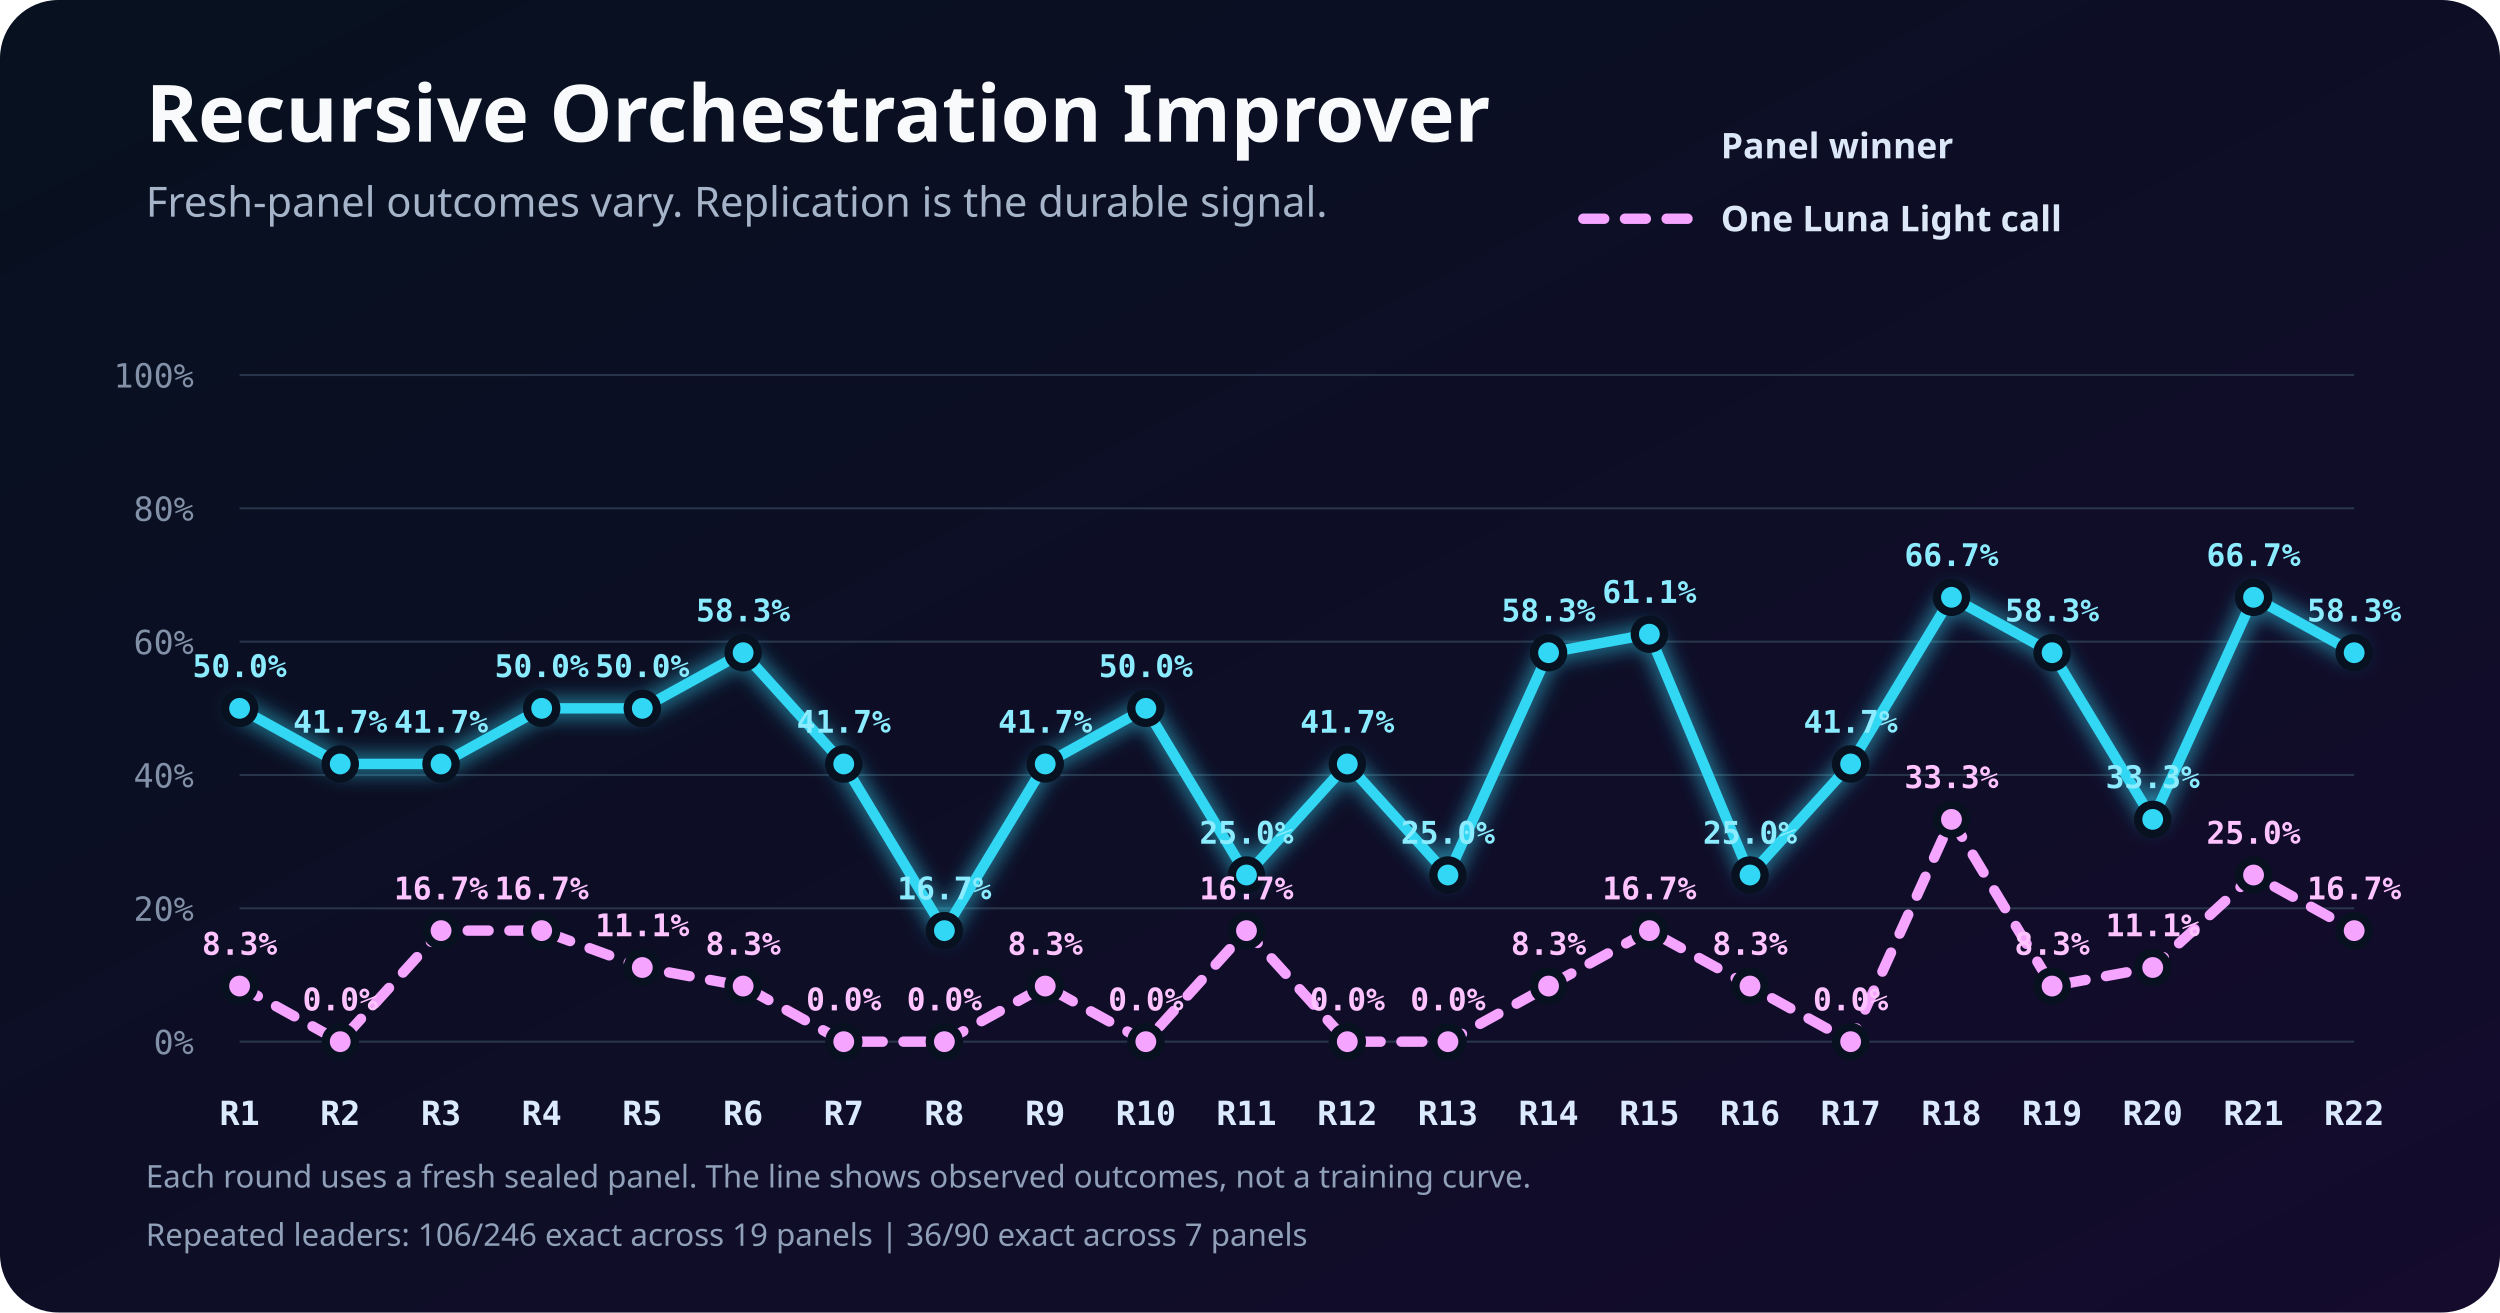
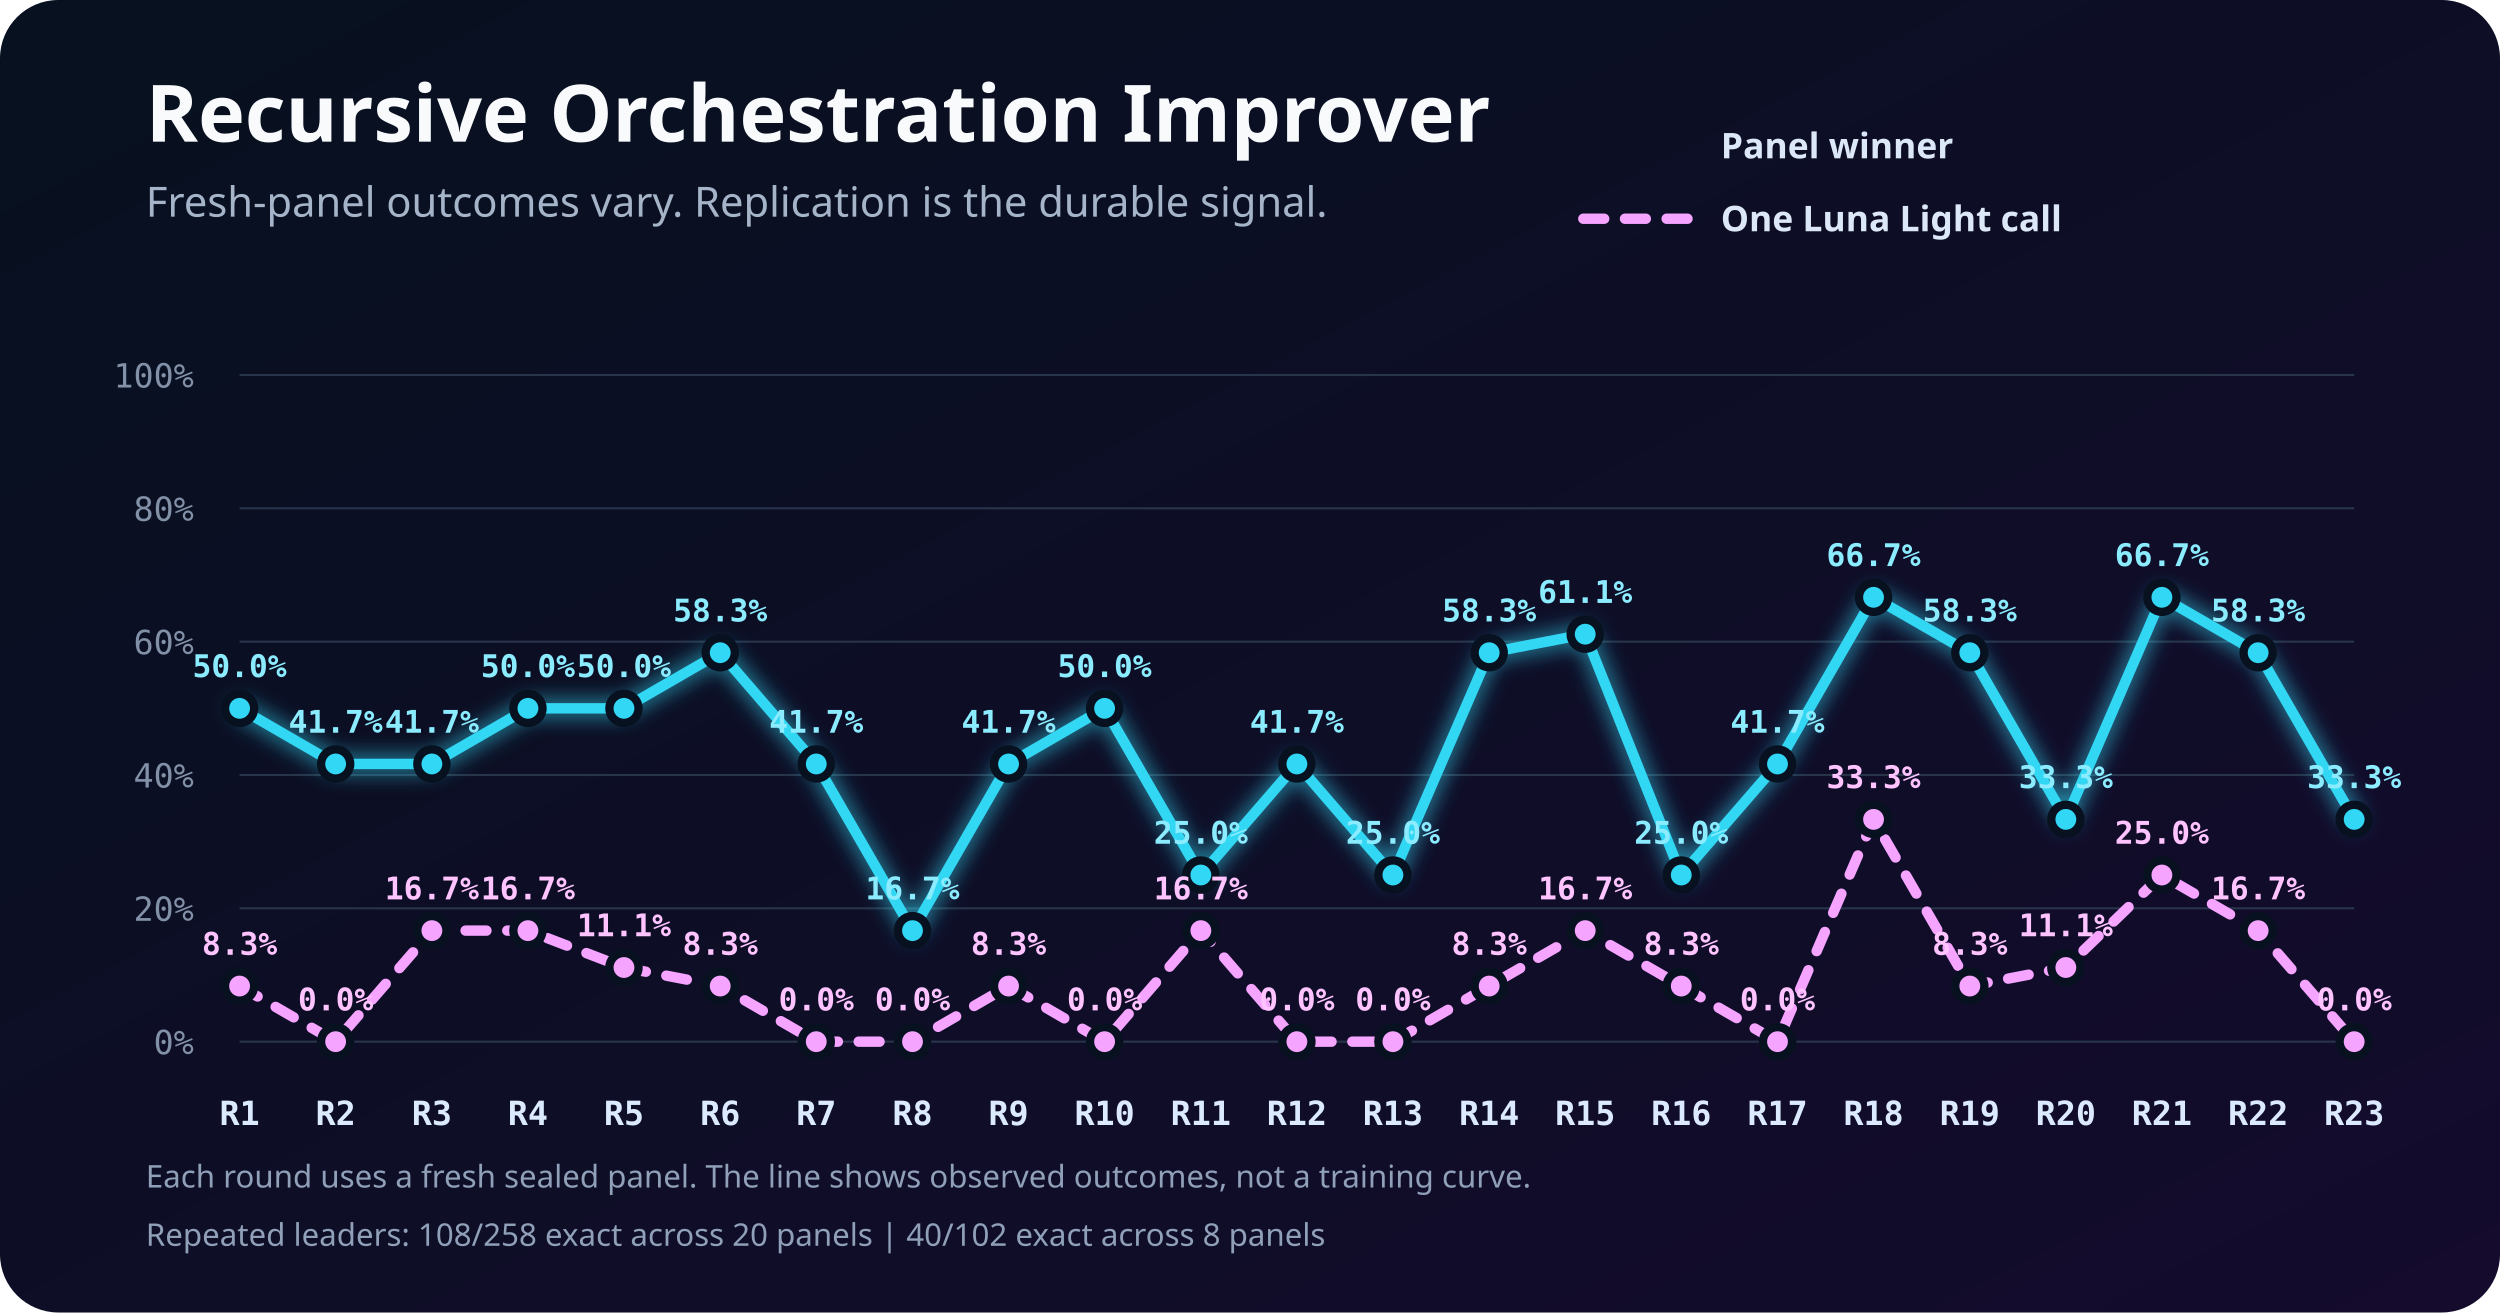
<svg xmlns="http://www.w3.org/2000/svg" width="1200" height="630" viewBox="0 0 1200 630" role="img" aria-labelledby="title desc">
  <defs>
    <linearGradient id="bg" x1="0" y1="0" x2="1" y2="1">
      <stop stop-color="#07111f" />
      <stop offset="1" stop-color="#140b2d" />
    </linearGradient>
    <filter id="glow">
      <feGaussianBlur stdDeviation="5" result="b" />
      <feMerge>
        <feMergeNode in="b" />
        <feMergeNode in="SourceGraphic" />
      </feMerge>
    </filter>
  </defs>
  <style>
  .title{font:700 38px ui-sans-serif,system-ui;fill:#f8fafc} .subtitle{font:500 20px ui-sans-serif,system-ui;fill:#a5b4c8}
  .grid{stroke:#27344a;stroke-width:1} .axis{font:500 16px ui-monospace,SFMono-Regular,monospace;fill:#8291a8} .strong{fill:#dbeafe;font-weight:700}
  .line{fill:none;stroke-width:5;stroke-linejoin:round;stroke-linecap:round} .line.winner{stroke:#31d7f4;filter:url(#glow)} .line.direct{stroke:#f5a4ff;stroke-dasharray:10 10}
  .dot{stroke:#07111f;stroke-width:4} .dot.winner{fill:#31d7f4} .dot.direct{fill:#f5a4ff}
  .value{font:700 15px ui-monospace,SFMono-Regular,monospace} .value.winner{fill:#8cecff} .value.direct{fill:#ffc4ff}
  .legend{font:600 17px ui-sans-serif,system-ui;fill:#dce8f7} .note{font:500 15px ui-sans-serif,system-ui;fill:#8fa0b8}
</style>
  <rect width="1200" height="630" rx="28" fill="url(#bg)" />
  <text x="70" y="68" class="title">Recursive Orchestration Improver</text>
  <text x="70" y="104" class="subtitle">Fresh-panel outcomes vary. Replication is the durable signal.</text>
  <line x1="760" y1="70" x2="810" y2="70" class="line winner" />
  <text x="826" y="76" class="legend">Panel winner</text>
  <line x1="760" y1="105" x2="810" y2="105" class="line direct" />
  <text x="826" y="111" class="legend">One Luna Light call</text>
  <line x1="115" y1="500.0" x2="1130" y2="500.0" class="grid" />
  <text x="93" y="506.0" text-anchor="end" class="axis">0%</text>
  <line x1="115" y1="436.0" x2="1130" y2="436.0" class="grid" />
  <text x="93" y="442.0" text-anchor="end" class="axis">20%</text>
  <line x1="115" y1="372.0" x2="1130" y2="372.0" class="grid" />
  <text x="93" y="378.0" text-anchor="end" class="axis">40%</text>
  <line x1="115" y1="308.0" x2="1130" y2="308.0" class="grid" />
  <text x="93" y="314.0" text-anchor="end" class="axis">60%</text>
  <line x1="115" y1="244.0" x2="1130" y2="244.0" class="grid" />
  <text x="93" y="250.0" text-anchor="end" class="axis">80%</text>
  <line x1="115" y1="180.0" x2="1130" y2="180.0" class="grid" />
  <text x="93" y="186.0" text-anchor="end" class="axis">100%</text>
-   <polyline points="115.0,340.0 163.3,366.7 211.7,366.7 260.0,340.0 308.3,340.0 356.7,313.3 405.0,366.7 453.3,446.7 501.7,366.7 550.0,340.0 598.3,420.0 646.7,366.7 695.0,420.0 743.3,313.3 791.7,304.4 840.0,420.0 888.3,366.7 936.7,286.7 985.0,313.3 1033.3,393.3 1081.7,286.7 1130.0,313.3" class="line winner" />
-   <polyline points="115.0,473.3 163.3,500.0 211.7,446.7 260.0,446.7 308.3,464.4 356.7,473.3 405.0,500.0 453.3,500.0 501.7,473.3 550.0,500.0 598.3,446.7 646.7,500.0 695.0,500.0 743.3,473.3 791.7,446.7 840.0,473.3 888.3,500.0 936.7,393.3 985.0,473.3 1033.3,464.4 1081.7,420.0 1130.0,446.7" class="line direct" />
+   <polyline points="115.0,340.0 161.1,366.7 207.3,366.7 253.4,340.0 299.5,340.0 345.7,313.3 391.8,366.7 438.0,446.7 484.1,366.7 530.2,340.0 576.4,420.0 622.5,366.7 668.6,420.0 714.8,313.3 760.9,304.4 807.0,420.0 853.2,366.7 899.3,286.7 945.5,313.3 991.6,393.3 1037.7,286.7 1083.9,313.3 1130.0,393.3" class="line winner" />
+   <polyline points="115.0,473.3 161.1,500.0 207.3,446.7 253.4,446.7 299.5,464.4 345.7,473.3 391.8,500.0 438.0,500.0 484.1,473.3 530.2,500.0 576.4,446.7 622.5,500.0 668.6,500.0 714.8,473.3 760.9,446.7 807.0,473.3 853.2,500.0 899.3,393.3 945.5,473.3 991.6,464.4 1037.7,420.0 1083.9,446.7 1130.0,500.0" class="line direct" />
  <circle cx="115.0" cy="340.0" r="7" class="dot winner" />
  <text x="115.0" y="325.0" text-anchor="middle" class="value winner">50.0%</text>
  <circle cx="115.0" cy="473.3" r="7" class="dot direct" />
  <text x="115.0" y="458.3" text-anchor="middle" class="value direct">8.3%</text>
-   <circle cx="163.3" cy="366.7" r="7" class="dot winner" />
-   <text x="163.3" y="351.7" text-anchor="middle" class="value winner">41.7%</text>
-   <circle cx="163.3" cy="500.0" r="7" class="dot direct" />
-   <text x="163.3" y="485.0" text-anchor="middle" class="value direct">0.0%</text>
-   <circle cx="211.7" cy="366.7" r="7" class="dot winner" />
-   <text x="211.7" y="351.7" text-anchor="middle" class="value winner">41.7%</text>
-   <circle cx="211.7" cy="446.7" r="7" class="dot direct" />
-   <text x="211.7" y="431.7" text-anchor="middle" class="value direct">16.7%</text>
-   <circle cx="260.0" cy="340.0" r="7" class="dot winner" />
-   <text x="260.0" y="325.0" text-anchor="middle" class="value winner">50.0%</text>
-   <circle cx="260.0" cy="446.7" r="7" class="dot direct" />
-   <text x="260.0" y="431.7" text-anchor="middle" class="value direct">16.7%</text>
-   <circle cx="308.3" cy="340.0" r="7" class="dot winner" />
-   <text x="308.3" y="325.0" text-anchor="middle" class="value winner">50.0%</text>
-   <circle cx="308.3" cy="464.4" r="7" class="dot direct" />
-   <text x="308.3" y="449.4" text-anchor="middle" class="value direct">11.1%</text>
-   <circle cx="356.7" cy="313.3" r="7" class="dot winner" />
-   <text x="356.7" y="298.3" text-anchor="middle" class="value winner">58.3%</text>
-   <circle cx="356.7" cy="473.3" r="7" class="dot direct" />
-   <text x="356.7" y="458.3" text-anchor="middle" class="value direct">8.3%</text>
-   <circle cx="405.0" cy="366.7" r="7" class="dot winner" />
-   <text x="405.0" y="351.7" text-anchor="middle" class="value winner">41.7%</text>
-   <circle cx="405.0" cy="500.0" r="7" class="dot direct" />
-   <text x="405.0" y="485.0" text-anchor="middle" class="value direct">0.0%</text>
-   <circle cx="453.3" cy="446.7" r="7" class="dot winner" />
-   <text x="453.3" y="431.7" text-anchor="middle" class="value winner">16.7%</text>
-   <circle cx="453.3" cy="500.0" r="7" class="dot direct" />
-   <text x="453.3" y="485.0" text-anchor="middle" class="value direct">0.0%</text>
-   <circle cx="501.7" cy="366.7" r="7" class="dot winner" />
-   <text x="501.7" y="351.7" text-anchor="middle" class="value winner">41.7%</text>
-   <circle cx="501.7" cy="473.3" r="7" class="dot direct" />
-   <text x="501.7" y="458.3" text-anchor="middle" class="value direct">8.3%</text>
-   <circle cx="550.0" cy="340.0" r="7" class="dot winner" />
-   <text x="550.0" y="325.0" text-anchor="middle" class="value winner">50.0%</text>
-   <circle cx="550.0" cy="500.0" r="7" class="dot direct" />
-   <text x="550.0" y="485.0" text-anchor="middle" class="value direct">0.0%</text>
-   <circle cx="598.3" cy="420.0" r="7" class="dot winner" />
-   <text x="598.3" y="405.0" text-anchor="middle" class="value winner">25.0%</text>
-   <circle cx="598.3" cy="446.7" r="7" class="dot direct" />
-   <text x="598.3" y="431.7" text-anchor="middle" class="value direct">16.7%</text>
-   <circle cx="646.7" cy="366.7" r="7" class="dot winner" />
-   <text x="646.7" y="351.7" text-anchor="middle" class="value winner">41.7%</text>
-   <circle cx="646.7" cy="500.0" r="7" class="dot direct" />
-   <text x="646.7" y="485.0" text-anchor="middle" class="value direct">0.0%</text>
-   <circle cx="695.0" cy="420.0" r="7" class="dot winner" />
-   <text x="695.0" y="405.0" text-anchor="middle" class="value winner">25.0%</text>
-   <circle cx="695.0" cy="500.0" r="7" class="dot direct" />
-   <text x="695.0" y="485.0" text-anchor="middle" class="value direct">0.0%</text>
-   <circle cx="743.3" cy="313.3" r="7" class="dot winner" />
-   <text x="743.3" y="298.3" text-anchor="middle" class="value winner">58.3%</text>
-   <circle cx="743.3" cy="473.3" r="7" class="dot direct" />
-   <text x="743.3" y="458.3" text-anchor="middle" class="value direct">8.3%</text>
-   <circle cx="791.7" cy="304.4" r="7" class="dot winner" />
-   <text x="791.7" y="289.4" text-anchor="middle" class="value winner">61.1%</text>
-   <circle cx="791.7" cy="446.7" r="7" class="dot direct" />
-   <text x="791.7" y="431.7" text-anchor="middle" class="value direct">16.7%</text>
-   <circle cx="840.0" cy="420.0" r="7" class="dot winner" />
-   <text x="840.0" y="405.0" text-anchor="middle" class="value winner">25.0%</text>
-   <circle cx="840.0" cy="473.3" r="7" class="dot direct" />
-   <text x="840.0" y="458.3" text-anchor="middle" class="value direct">8.3%</text>
-   <circle cx="888.3" cy="366.7" r="7" class="dot winner" />
-   <text x="888.3" y="351.7" text-anchor="middle" class="value winner">41.7%</text>
-   <circle cx="888.3" cy="500.0" r="7" class="dot direct" />
-   <text x="888.3" y="485.0" text-anchor="middle" class="value direct">0.0%</text>
-   <circle cx="936.7" cy="286.7" r="7" class="dot winner" />
-   <text x="936.7" y="271.7" text-anchor="middle" class="value winner">66.7%</text>
-   <circle cx="936.7" cy="393.3" r="7" class="dot direct" />
-   <text x="936.7" y="378.3" text-anchor="middle" class="value direct">33.3%</text>
-   <circle cx="985.0" cy="313.3" r="7" class="dot winner" />
-   <text x="985.0" y="298.3" text-anchor="middle" class="value winner">58.3%</text>
-   <circle cx="985.0" cy="473.3" r="7" class="dot direct" />
-   <text x="985.0" y="458.3" text-anchor="middle" class="value direct">8.3%</text>
-   <circle cx="1033.3" cy="393.3" r="7" class="dot winner" />
-   <text x="1033.3" y="378.3" text-anchor="middle" class="value winner">33.3%</text>
-   <circle cx="1033.3" cy="464.4" r="7" class="dot direct" />
-   <text x="1033.3" y="449.4" text-anchor="middle" class="value direct">11.1%</text>
-   <circle cx="1081.7" cy="286.7" r="7" class="dot winner" />
-   <text x="1081.7" y="271.7" text-anchor="middle" class="value winner">66.7%</text>
-   <circle cx="1081.7" cy="420.0" r="7" class="dot direct" />
-   <text x="1081.7" y="405.0" text-anchor="middle" class="value direct">25.0%</text>
-   <circle cx="1130.0" cy="313.3" r="7" class="dot winner" />
-   <text x="1130.0" y="298.3" text-anchor="middle" class="value winner">58.3%</text>
-   <circle cx="1130.0" cy="446.7" r="7" class="dot direct" />
-   <text x="1130.0" y="431.7" text-anchor="middle" class="value direct">16.7%</text>
+   <circle cx="161.1" cy="366.7" r="7" class="dot winner" />
+   <text x="161.1" y="351.7" text-anchor="middle" class="value winner">41.7%</text>
+   <circle cx="161.1" cy="500.0" r="7" class="dot direct" />
+   <text x="161.1" y="485.0" text-anchor="middle" class="value direct">0.0%</text>
+   <circle cx="207.3" cy="366.7" r="7" class="dot winner" />
+   <text x="207.3" y="351.7" text-anchor="middle" class="value winner">41.7%</text>
+   <circle cx="207.3" cy="446.7" r="7" class="dot direct" />
+   <text x="207.3" y="431.7" text-anchor="middle" class="value direct">16.7%</text>
+   <circle cx="253.4" cy="340.0" r="7" class="dot winner" />
+   <text x="253.4" y="325.0" text-anchor="middle" class="value winner">50.0%</text>
+   <circle cx="253.4" cy="446.7" r="7" class="dot direct" />
+   <text x="253.4" y="431.7" text-anchor="middle" class="value direct">16.7%</text>
+   <circle cx="299.5" cy="340.0" r="7" class="dot winner" />
+   <text x="299.5" y="325.0" text-anchor="middle" class="value winner">50.0%</text>
+   <circle cx="299.5" cy="464.4" r="7" class="dot direct" />
+   <text x="299.5" y="449.4" text-anchor="middle" class="value direct">11.1%</text>
+   <circle cx="345.7" cy="313.3" r="7" class="dot winner" />
+   <text x="345.7" y="298.3" text-anchor="middle" class="value winner">58.3%</text>
+   <circle cx="345.7" cy="473.3" r="7" class="dot direct" />
+   <text x="345.7" y="458.3" text-anchor="middle" class="value direct">8.3%</text>
+   <circle cx="391.8" cy="366.7" r="7" class="dot winner" />
+   <text x="391.8" y="351.7" text-anchor="middle" class="value winner">41.7%</text>
+   <circle cx="391.8" cy="500.0" r="7" class="dot direct" />
+   <text x="391.8" y="485.0" text-anchor="middle" class="value direct">0.0%</text>
+   <circle cx="438.0" cy="446.7" r="7" class="dot winner" />
+   <text x="438.0" y="431.7" text-anchor="middle" class="value winner">16.7%</text>
+   <circle cx="438.0" cy="500.0" r="7" class="dot direct" />
+   <text x="438.0" y="485.0" text-anchor="middle" class="value direct">0.0%</text>
+   <circle cx="484.1" cy="366.7" r="7" class="dot winner" />
+   <text x="484.1" y="351.7" text-anchor="middle" class="value winner">41.7%</text>
+   <circle cx="484.1" cy="473.3" r="7" class="dot direct" />
+   <text x="484.1" y="458.3" text-anchor="middle" class="value direct">8.3%</text>
+   <circle cx="530.2" cy="340.0" r="7" class="dot winner" />
+   <text x="530.2" y="325.0" text-anchor="middle" class="value winner">50.0%</text>
+   <circle cx="530.2" cy="500.0" r="7" class="dot direct" />
+   <text x="530.2" y="485.0" text-anchor="middle" class="value direct">0.0%</text>
+   <circle cx="576.4" cy="420.0" r="7" class="dot winner" />
+   <text x="576.4" y="405.0" text-anchor="middle" class="value winner">25.0%</text>
+   <circle cx="576.4" cy="446.7" r="7" class="dot direct" />
+   <text x="576.4" y="431.7" text-anchor="middle" class="value direct">16.7%</text>
+   <circle cx="622.5" cy="366.7" r="7" class="dot winner" />
+   <text x="622.5" y="351.7" text-anchor="middle" class="value winner">41.7%</text>
+   <circle cx="622.5" cy="500.0" r="7" class="dot direct" />
+   <text x="622.5" y="485.0" text-anchor="middle" class="value direct">0.0%</text>
+   <circle cx="668.6" cy="420.0" r="7" class="dot winner" />
+   <text x="668.6" y="405.0" text-anchor="middle" class="value winner">25.0%</text>
+   <circle cx="668.6" cy="500.0" r="7" class="dot direct" />
+   <text x="668.6" y="485.0" text-anchor="middle" class="value direct">0.0%</text>
+   <circle cx="714.8" cy="313.3" r="7" class="dot winner" />
+   <text x="714.8" y="298.3" text-anchor="middle" class="value winner">58.3%</text>
+   <circle cx="714.8" cy="473.3" r="7" class="dot direct" />
+   <text x="714.8" y="458.3" text-anchor="middle" class="value direct">8.3%</text>
+   <circle cx="760.9" cy="304.4" r="7" class="dot winner" />
+   <text x="760.9" y="289.4" text-anchor="middle" class="value winner">61.1%</text>
+   <circle cx="760.9" cy="446.7" r="7" class="dot direct" />
+   <text x="760.9" y="431.7" text-anchor="middle" class="value direct">16.7%</text>
+   <circle cx="807.0" cy="420.0" r="7" class="dot winner" />
+   <text x="807.0" y="405.0" text-anchor="middle" class="value winner">25.0%</text>
+   <circle cx="807.0" cy="473.3" r="7" class="dot direct" />
+   <text x="807.0" y="458.3" text-anchor="middle" class="value direct">8.3%</text>
+   <circle cx="853.2" cy="366.7" r="7" class="dot winner" />
+   <text x="853.2" y="351.7" text-anchor="middle" class="value winner">41.7%</text>
+   <circle cx="853.2" cy="500.0" r="7" class="dot direct" />
+   <text x="853.2" y="485.0" text-anchor="middle" class="value direct">0.0%</text>
+   <circle cx="899.3" cy="286.7" r="7" class="dot winner" />
+   <text x="899.3" y="271.7" text-anchor="middle" class="value winner">66.7%</text>
+   <circle cx="899.3" cy="393.3" r="7" class="dot direct" />
+   <text x="899.3" y="378.3" text-anchor="middle" class="value direct">33.3%</text>
+   <circle cx="945.5" cy="313.3" r="7" class="dot winner" />
+   <text x="945.5" y="298.3" text-anchor="middle" class="value winner">58.3%</text>
+   <circle cx="945.5" cy="473.3" r="7" class="dot direct" />
+   <text x="945.5" y="458.3" text-anchor="middle" class="value direct">8.3%</text>
+   <circle cx="991.6" cy="393.3" r="7" class="dot winner" />
+   <text x="991.6" y="378.3" text-anchor="middle" class="value winner">33.3%</text>
+   <circle cx="991.6" cy="464.4" r="7" class="dot direct" />
+   <text x="991.6" y="449.4" text-anchor="middle" class="value direct">11.1%</text>
+   <circle cx="1037.7" cy="286.7" r="7" class="dot winner" />
+   <text x="1037.7" y="271.7" text-anchor="middle" class="value winner">66.7%</text>
+   <circle cx="1037.7" cy="420.0" r="7" class="dot direct" />
+   <text x="1037.7" y="405.0" text-anchor="middle" class="value direct">25.0%</text>
+   <circle cx="1083.9" cy="313.3" r="7" class="dot winner" />
+   <text x="1083.9" y="298.3" text-anchor="middle" class="value winner">58.3%</text>
+   <circle cx="1083.9" cy="446.7" r="7" class="dot direct" />
+   <text x="1083.9" y="431.7" text-anchor="middle" class="value direct">16.7%</text>
+   <circle cx="1130.0" cy="393.3" r="7" class="dot winner" />
+   <text x="1130.0" y="378.3" text-anchor="middle" class="value winner">33.3%</text>
+   <circle cx="1130.0" cy="500.0" r="7" class="dot direct" />
+   <text x="1130.0" y="485.0" text-anchor="middle" class="value direct">0.0%</text>
  <text x="115.0" y="540" text-anchor="middle" class="axis strong">R1</text>
-   <text x="163.3" y="540" text-anchor="middle" class="axis strong">R2</text>
-   <text x="211.7" y="540" text-anchor="middle" class="axis strong">R3</text>
-   <text x="260.0" y="540" text-anchor="middle" class="axis strong">R4</text>
-   <text x="308.3" y="540" text-anchor="middle" class="axis strong">R5</text>
-   <text x="356.7" y="540" text-anchor="middle" class="axis strong">R6</text>
-   <text x="405.0" y="540" text-anchor="middle" class="axis strong">R7</text>
-   <text x="453.3" y="540" text-anchor="middle" class="axis strong">R8</text>
-   <text x="501.7" y="540" text-anchor="middle" class="axis strong">R9</text>
-   <text x="550.0" y="540" text-anchor="middle" class="axis strong">R10</text>
-   <text x="598.3" y="540" text-anchor="middle" class="axis strong">R11</text>
-   <text x="646.7" y="540" text-anchor="middle" class="axis strong">R12</text>
-   <text x="695.0" y="540" text-anchor="middle" class="axis strong">R13</text>
-   <text x="743.3" y="540" text-anchor="middle" class="axis strong">R14</text>
-   <text x="791.7" y="540" text-anchor="middle" class="axis strong">R15</text>
-   <text x="840.0" y="540" text-anchor="middle" class="axis strong">R16</text>
-   <text x="888.3" y="540" text-anchor="middle" class="axis strong">R17</text>
-   <text x="936.7" y="540" text-anchor="middle" class="axis strong">R18</text>
-   <text x="985.0" y="540" text-anchor="middle" class="axis strong">R19</text>
-   <text x="1033.3" y="540" text-anchor="middle" class="axis strong">R20</text>
-   <text x="1081.7" y="540" text-anchor="middle" class="axis strong">R21</text>
-   <text x="1130.0" y="540" text-anchor="middle" class="axis strong">R22</text>
+   <text x="161.1" y="540" text-anchor="middle" class="axis strong">R2</text>
+   <text x="207.3" y="540" text-anchor="middle" class="axis strong">R3</text>
+   <text x="253.4" y="540" text-anchor="middle" class="axis strong">R4</text>
+   <text x="299.5" y="540" text-anchor="middle" class="axis strong">R5</text>
+   <text x="345.7" y="540" text-anchor="middle" class="axis strong">R6</text>
+   <text x="391.8" y="540" text-anchor="middle" class="axis strong">R7</text>
+   <text x="438.0" y="540" text-anchor="middle" class="axis strong">R8</text>
+   <text x="484.1" y="540" text-anchor="middle" class="axis strong">R9</text>
+   <text x="530.2" y="540" text-anchor="middle" class="axis strong">R10</text>
+   <text x="576.4" y="540" text-anchor="middle" class="axis strong">R11</text>
+   <text x="622.5" y="540" text-anchor="middle" class="axis strong">R12</text>
+   <text x="668.6" y="540" text-anchor="middle" class="axis strong">R13</text>
+   <text x="714.8" y="540" text-anchor="middle" class="axis strong">R14</text>
+   <text x="760.9" y="540" text-anchor="middle" class="axis strong">R15</text>
+   <text x="807.0" y="540" text-anchor="middle" class="axis strong">R16</text>
+   <text x="853.2" y="540" text-anchor="middle" class="axis strong">R17</text>
+   <text x="899.3" y="540" text-anchor="middle" class="axis strong">R18</text>
+   <text x="945.5" y="540" text-anchor="middle" class="axis strong">R19</text>
+   <text x="991.6" y="540" text-anchor="middle" class="axis strong">R20</text>
+   <text x="1037.7" y="540" text-anchor="middle" class="axis strong">R21</text>
+   <text x="1083.9" y="540" text-anchor="middle" class="axis strong">R22</text>
+   <text x="1130.0" y="540" text-anchor="middle" class="axis strong">R23</text>
  <text x="70" y="570" class="note">Each round uses a fresh sealed panel. The line shows observed outcomes, not a training curve.</text>
-   <text x="70" y="598" class="note">Repeated leaders: 106/246 exact across 19 panels | 36/90 exact across 7 panels</text>
+   <text x="70" y="598" class="note">Repeated leaders: 108/258 exact across 20 panels | 40/102 exact across 8 panels</text>
</svg>
